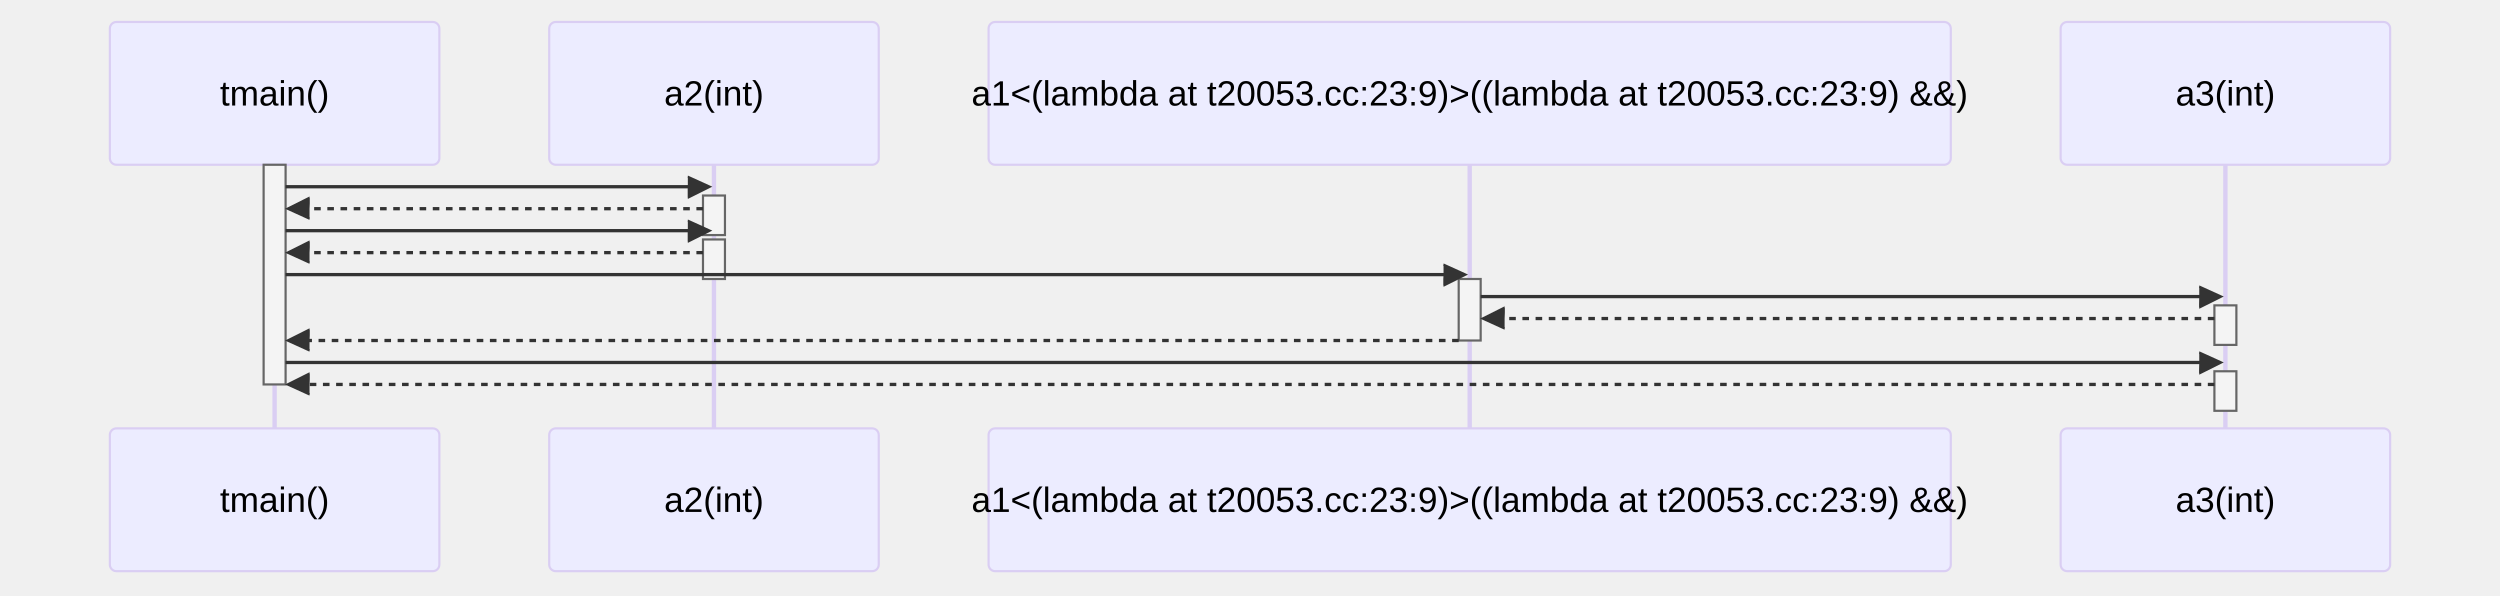
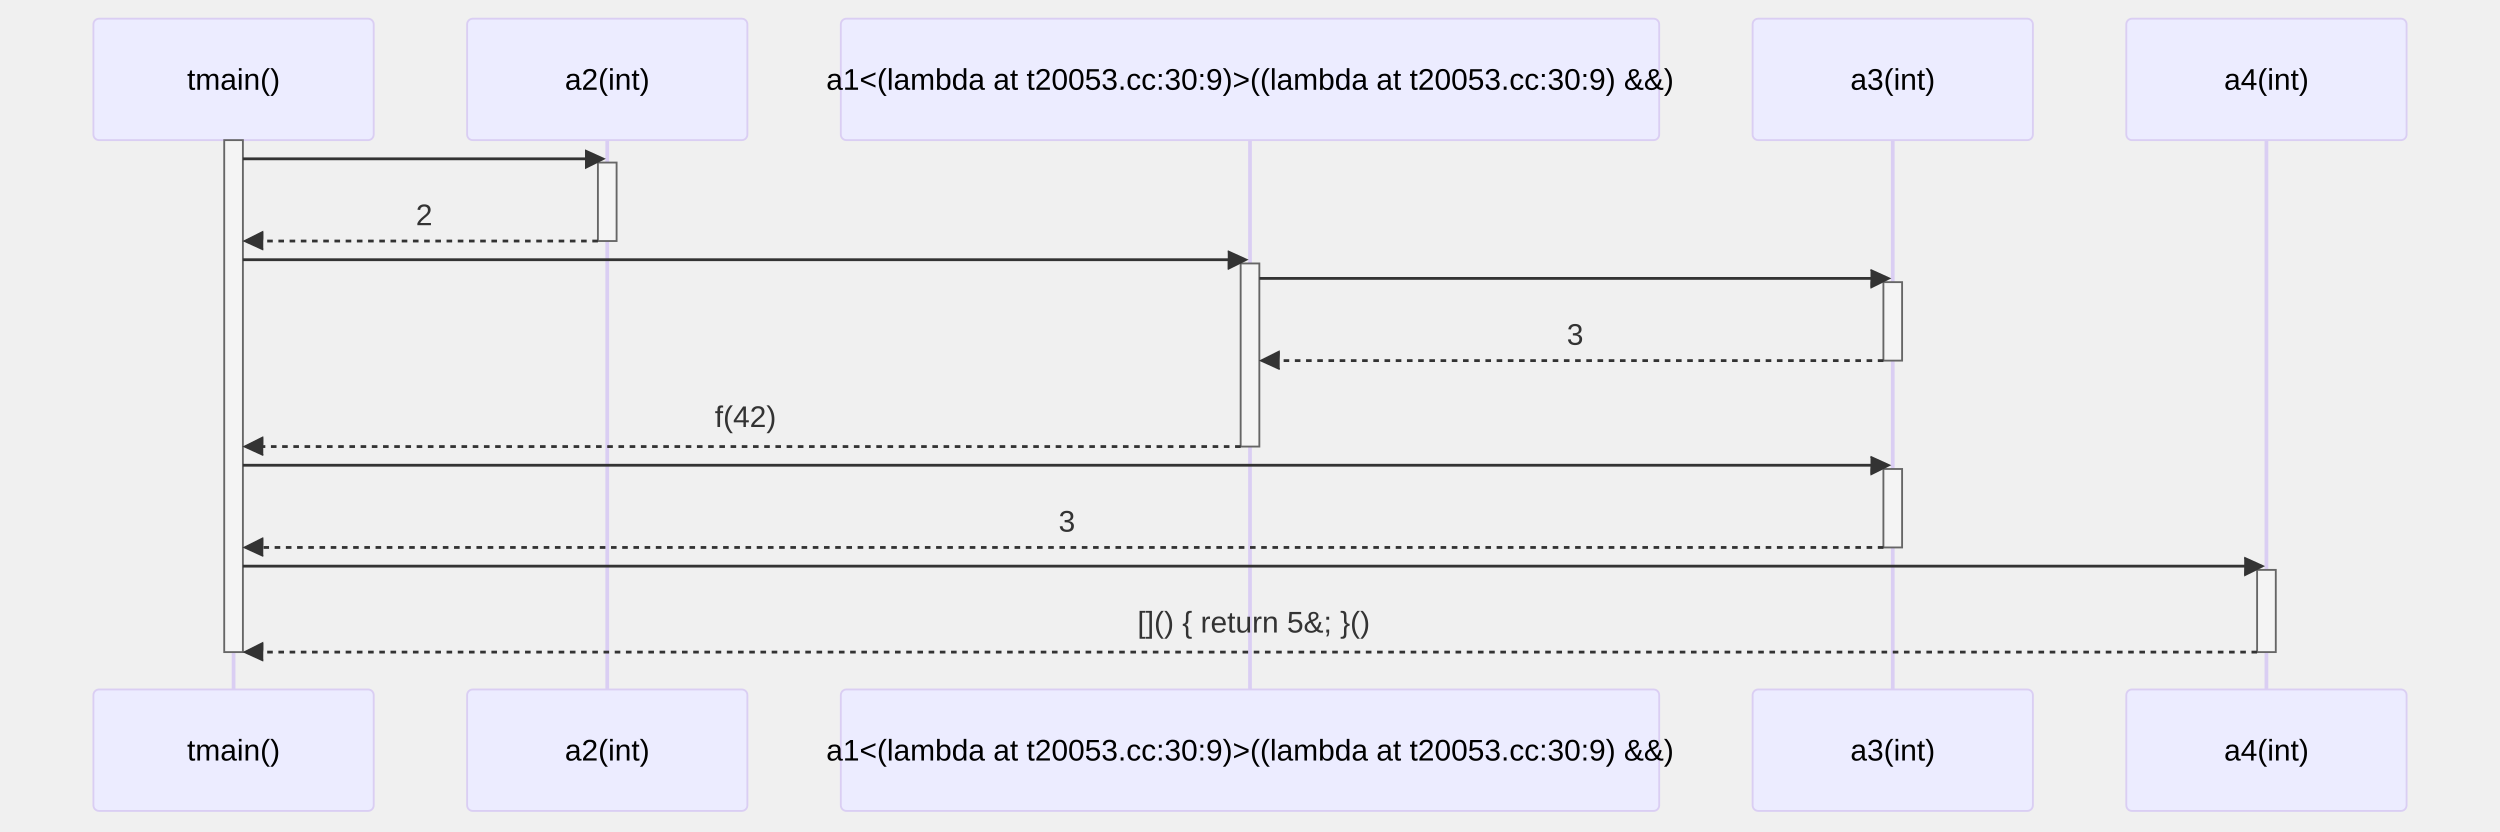
- <svg xmlns="http://www.w3.org/2000/svg" aria-roledescription="sequence" role="graphics-document document" viewBox="-50 -10 1138 271" style="max-width: 1138px; background-color: white;" width="1138" id="my-svg">
+ <svg xmlns="http://www.w3.org/2000/svg" aria-roledescription="sequence" role="graphics-document document" viewBox="-50 -10 1338 445" style="max-width: 1338px; background-color: white;" width="1338" id="my-svg">
  <g>
-     <rect class="actor actor-bottom" ry="3" rx="3" name="C_0012693661768937063443" height="65" width="150" stroke="#666" fill="#eaeaea" y="185" x="888" />
-     <text style="text-anchor: middle; font-size: 16px; font-weight: 400;" class="actor actor-box" alignment-baseline="central" dominant-baseline="central" y="217.5" x="963">
+     <rect class="actor actor-bottom" ry="3" rx="3" name="C_0017658490555548670515" height="65" width="150" stroke="#666" fill="#eaeaea" y="359" x="1088" />
+     <text style="text-anchor: middle; font-size: 16px; font-weight: 400;" class="actor actor-box" alignment-baseline="central" dominant-baseline="central" y="391.5" x="1163">
+       <tspan dy="0" x="1163">a4(int)</tspan>
+     </text>
+   </g>
+   <g>
+     <rect class="actor actor-bottom" ry="3" rx="3" name="C_0012693661768937063443" height="65" width="150" stroke="#666" fill="#eaeaea" y="359" x="888" />
+     <text style="text-anchor: middle; font-size: 16px; font-weight: 400;" class="actor actor-box" alignment-baseline="central" dominant-baseline="central" y="391.5" x="963">
      <tspan dy="0" x="963">a3(int)</tspan>
    </text>
  </g>
  <g>
-     <rect class="actor actor-bottom" ry="3" rx="3" name="C_0007741474621311506482" height="65" width="438" stroke="#666" fill="#eaeaea" y="185" x="400" />
-     <text style="text-anchor: middle; font-size: 16px; font-weight: 400;" class="actor actor-box" alignment-baseline="central" dominant-baseline="central" y="217.5" x="619">
-       <tspan dy="0" x="619">a1&lt;(lambda at t20053.cc:23:9)&gt;((lambda at t20053.cc:23:9) &amp;&amp;)</tspan>
+     <rect class="actor actor-bottom" ry="3" rx="3" name="C_0005991681748401236510" height="65" width="438" stroke="#666" fill="#eaeaea" y="359" x="400" />
+     <text style="text-anchor: middle; font-size: 16px; font-weight: 400;" class="actor actor-box" alignment-baseline="central" dominant-baseline="central" y="391.5" x="619">
+       <tspan dy="0" x="619">a1&lt;(lambda at t20053.cc:30:9)&gt;((lambda at t20053.cc:30:9) &amp;&amp;)</tspan>
    </text>
  </g>
  <g>
-     <rect class="actor actor-bottom" ry="3" rx="3" name="C_0005360957122025856535" height="65" width="150" stroke="#666" fill="#eaeaea" y="185" x="200" />
-     <text style="text-anchor: middle; font-size: 16px; font-weight: 400;" class="actor actor-box" alignment-baseline="central" dominant-baseline="central" y="217.5" x="275">
+     <rect class="actor actor-bottom" ry="3" rx="3" name="C_0005360957122025856535" height="65" width="150" stroke="#666" fill="#eaeaea" y="359" x="200" />
+     <text style="text-anchor: middle; font-size: 16px; font-weight: 400;" class="actor actor-box" alignment-baseline="central" dominant-baseline="central" y="391.5" x="275">
      <tspan dy="0" x="275">a2(int)</tspan>
    </text>
  </g>
  <g>
-     <rect class="actor actor-bottom" ry="3" rx="3" name="C_0015912078192340203929" height="65" width="150" stroke="#666" fill="#eaeaea" y="185" x="0" />
-     <text style="text-anchor: middle; font-size: 16px; font-weight: 400;" class="actor actor-box" alignment-baseline="central" dominant-baseline="central" y="217.5" x="75">
+     <rect class="actor actor-bottom" ry="3" rx="3" name="C_0015912078192340203929" height="65" width="150" stroke="#666" fill="#eaeaea" y="359" x="0" />
+     <text style="text-anchor: middle; font-size: 16px; font-weight: 400;" class="actor actor-box" alignment-baseline="central" dominant-baseline="central" y="391.5" x="75">
      <tspan dy="0" x="75">tmain()</tspan>
    </text>
  </g>
  <g>
-     <line name="C_0012693661768937063443" stroke="#999" stroke-width="0.5px" class="actor-line 200" y2="185" x2="963" y1="65" x1="963" id="actor3" />
+     <line name="C_0017658490555548670515" stroke="#999" stroke-width="0.5px" class="actor-line 200" y2="359" x2="1163" y1="65" x1="1163" id="actor4" />
+     <g id="root-4">
+       <rect class="actor actor-top" ry="3" rx="3" name="C_0017658490555548670515" height="65" width="150" stroke="#666" fill="#eaeaea" y="0" x="1088" />
+       <text style="text-anchor: middle; font-size: 16px; font-weight: 400;" class="actor actor-box" alignment-baseline="central" dominant-baseline="central" y="32.5" x="1163">
+         <tspan dy="0" x="1163">a4(int)</tspan>
+       </text>
+     </g>
+   </g>
+   <g>
+     <line name="C_0012693661768937063443" stroke="#999" stroke-width="0.5px" class="actor-line 200" y2="359" x2="963" y1="65" x1="963" id="actor3" />
    <g id="root-3">
      <rect class="actor actor-top" ry="3" rx="3" name="C_0012693661768937063443" height="65" width="150" stroke="#666" fill="#eaeaea" y="0" x="888" />
      <text style="text-anchor: middle; font-size: 16px; font-weight: 400;" class="actor actor-box" alignment-baseline="central" dominant-baseline="central" y="32.5" x="963">
        <tspan dy="0" x="963">a3(int)</tspan>
      </text>
    </g>
  </g>
  <g>
-     <line name="C_0007741474621311506482" stroke="#999" stroke-width="0.5px" class="actor-line 200" y2="185" x2="619" y1="65" x1="619" id="actor2" />
+     <line name="C_0005991681748401236510" stroke="#999" stroke-width="0.5px" class="actor-line 200" y2="359" x2="619" y1="65" x1="619" id="actor2" />
    <g id="root-2">
-       <rect class="actor actor-top" ry="3" rx="3" name="C_0007741474621311506482" height="65" width="438" stroke="#666" fill="#eaeaea" y="0" x="400" />
+       <rect class="actor actor-top" ry="3" rx="3" name="C_0005991681748401236510" height="65" width="438" stroke="#666" fill="#eaeaea" y="0" x="400" />
      <text style="text-anchor: middle; font-size: 16px; font-weight: 400;" class="actor actor-box" alignment-baseline="central" dominant-baseline="central" y="32.5" x="619">
-         <tspan dy="0" x="619">a1&lt;(lambda at t20053.cc:23:9)&gt;((lambda at t20053.cc:23:9) &amp;&amp;)</tspan>
+         <tspan dy="0" x="619">a1&lt;(lambda at t20053.cc:30:9)&gt;((lambda at t20053.cc:30:9) &amp;&amp;)</tspan>
      </text>
    </g>
  </g>
  <g>
-     <line name="C_0005360957122025856535" stroke="#999" stroke-width="0.5px" class="actor-line 200" y2="185" x2="275" y1="65" x1="275" id="actor1" />
+     <line name="C_0005360957122025856535" stroke="#999" stroke-width="0.5px" class="actor-line 200" y2="359" x2="275" y1="65" x1="275" id="actor1" />
    <g id="root-1">
      <rect class="actor actor-top" ry="3" rx="3" name="C_0005360957122025856535" height="65" width="150" stroke="#666" fill="#eaeaea" y="0" x="200" />
      <text style="text-anchor: middle; font-size: 16px; font-weight: 400;" class="actor actor-box" alignment-baseline="central" dominant-baseline="central" y="32.5" x="275">
        <tspan dy="0" x="275">a2(int)</tspan>
      </text>
    </g>
  </g>
  <g>
-     <line name="C_0015912078192340203929" stroke="#999" stroke-width="0.5px" class="actor-line 200" y2="185" x2="75" y1="65" x1="75" id="actor0" />
+     <line name="C_0015912078192340203929" stroke="#999" stroke-width="0.5px" class="actor-line 200" y2="359" x2="75" y1="65" x1="75" id="actor0" />
    <g id="root-0">
      <rect class="actor actor-top" ry="3" rx="3" name="C_0015912078192340203929" height="65" width="150" stroke="#666" fill="#eaeaea" y="0" x="0" />
      <text style="text-anchor: middle; font-size: 16px; font-weight: 400;" class="actor actor-box" alignment-baseline="central" dominant-baseline="central" y="32.5" x="75">
        <tspan dy="0" x="75">tmain()</tspan>
      </text>
    </g>
  </g>
  <style>#my-svg{font-family:"trebuchet ms",verdana,arial,sans-serif;font-size:16px;fill:#333;}#my-svg .error-icon{fill:#552222;}#my-svg .error-text{fill:#552222;stroke:#552222;}#my-svg .edge-thickness-normal{stroke-width:1px;}#my-svg .edge-thickness-thick{stroke-width:3.5px;}#my-svg .edge-pattern-solid{stroke-dasharray:0;}#my-svg .edge-thickness-invisible{stroke-width:0;fill:none;}#my-svg .edge-pattern-dashed{stroke-dasharray:3;}#my-svg .edge-pattern-dotted{stroke-dasharray:2;}#my-svg .marker{fill:#333333;stroke:#333333;}#my-svg .marker.cross{stroke:#333333;}#my-svg svg{font-family:"trebuchet ms",verdana,arial,sans-serif;font-size:16px;}#my-svg p{margin:0;}#my-svg .actor{stroke:hsl(259.626, 59.777%, 87.902%);fill:#ECECFF;}#my-svg text.actor&gt;tspan{fill:black;stroke:none;}#my-svg .actor-line{stroke:hsl(259.626, 59.777%, 87.902%);}#my-svg .messageLine0{stroke-width:1.5;stroke-dasharray:none;stroke:#333;}#my-svg .messageLine1{stroke-width:1.5;stroke-dasharray:2,2;stroke:#333;}#my-svg #arrowhead path{fill:#333;stroke:#333;}#my-svg .sequenceNumber{fill:white;}#my-svg #sequencenumber{fill:#333;}#my-svg #crosshead path{fill:#333;stroke:#333;}#my-svg .messageText{fill:#333;stroke:none;}#my-svg .labelBox{stroke:hsl(259.626, 59.777%, 87.902%);fill:#ECECFF;}#my-svg .labelText,#my-svg .labelText&gt;tspan{fill:black;stroke:none;}#my-svg .loopText,#my-svg .loopText&gt;tspan{fill:black;stroke:none;}#my-svg .loopLine{stroke-width:2px;stroke-dasharray:2,2;stroke:hsl(259.626, 59.777%, 87.902%);fill:hsl(259.626, 59.777%, 87.902%);}#my-svg .note{stroke:#aaaa33;fill:#fff5ad;}#my-svg .noteText,#my-svg .noteText&gt;tspan{fill:black;stroke:none;}#my-svg .activation0{fill:#f4f4f4;stroke:#666;}#my-svg .activation1{fill:#f4f4f4;stroke:#666;}#my-svg .activation2{fill:#f4f4f4;stroke:#666;}#my-svg .actorPopupMenu{position:absolute;}#my-svg .actorPopupMenuPanel{position:absolute;fill:#ECECFF;box-shadow:0px 8px 16px 0px rgba(0,0,0,0.2);filter:drop-shadow(3px 5px 2px rgb(0 0 0 / 0.4));}#my-svg .actor-man line{stroke:hsl(259.626, 59.777%, 87.902%);fill:#ECECFF;}#my-svg .actor-man circle,#my-svg line{stroke:hsl(259.626, 59.777%, 87.902%);fill:#ECECFF;stroke-width:2px;}#my-svg :root{--mermaid-font-family:"trebuchet ms",verdana,arial,sans-serif;}</style>
  <g />
  <defs>
    <symbol height="24" width="24" id="computer">
      <path d="M2 2v13h20v-13h-20zm18 11h-16v-9h16v9zm-10.228 6l.466-1h3.524l.467 1h-4.457zm14.228 3h-24l2-6h2.104l-1.33 4h18.45l-1.297-4h2.073l2 6zm-5-10h-14v-7h14v7z" transform="scale(.5)" />
    </symbol>
    <style type="text/css">a:hover { text-decoration: underline; }</style>
  </defs>
  <defs>
    <symbol clip-rule="evenodd" fill-rule="evenodd" id="database">
      <path d="M12.258.001l.256.004.255.005.253.008.251.01.249.012.247.015.246.016.242.019.241.02.239.023.236.024.233.027.231.028.229.031.225.032.223.034.22.036.217.038.214.04.211.041.208.043.205.045.201.046.198.048.194.05.191.051.187.053.183.054.18.056.175.057.172.059.168.06.163.061.16.063.155.064.15.066.074.033.073.033.071.034.07.034.069.035.068.035.067.035.066.035.064.036.064.036.062.036.06.036.06.037.058.037.058.037.055.038.055.038.053.038.052.038.051.039.05.039.048.039.047.039.045.04.044.04.043.04.041.04.04.041.039.041.037.041.036.041.034.041.033.042.032.042.03.042.029.042.027.042.026.043.024.043.023.043.021.043.02.043.018.044.017.043.015.044.013.044.012.044.011.045.009.044.007.045.006.045.004.045.002.045.001.045v17l-.001.045-.002.045-.004.045-.006.045-.007.045-.009.044-.011.045-.012.044-.013.044-.015.044-.017.043-.018.044-.02.043-.021.043-.023.043-.024.043-.026.043-.027.042-.029.042-.03.042-.032.042-.033.042-.034.041-.036.041-.037.041-.039.041-.04.041-.041.04-.043.04-.044.04-.045.04-.047.039-.048.039-.05.039-.051.039-.052.038-.053.038-.055.038-.055.038-.058.037-.058.037-.06.037-.06.036-.062.036-.064.036-.064.036-.066.035-.067.035-.068.035-.069.035-.07.034-.071.034-.073.033-.074.033-.15.066-.155.064-.16.063-.163.061-.168.06-.172.059-.175.057-.18.056-.183.054-.187.053-.191.051-.194.05-.198.048-.201.046-.205.045-.208.043-.211.041-.214.04-.217.038-.22.036-.223.034-.225.032-.229.031-.231.028-.233.027-.236.024-.239.023-.241.02-.242.019-.246.016-.247.015-.249.012-.251.01-.253.008-.255.005-.256.004-.258.001-.258-.001-.256-.004-.255-.005-.253-.008-.251-.01-.249-.012-.247-.015-.245-.016-.243-.019-.241-.02-.238-.023-.236-.024-.234-.027-.231-.028-.228-.031-.226-.032-.223-.034-.22-.036-.217-.038-.214-.04-.211-.041-.208-.043-.204-.045-.201-.046-.198-.048-.195-.05-.19-.051-.187-.053-.184-.054-.179-.056-.176-.057-.172-.059-.167-.06-.164-.061-.159-.063-.155-.064-.151-.066-.074-.033-.072-.033-.072-.034-.07-.034-.069-.035-.068-.035-.067-.035-.066-.035-.064-.036-.063-.036-.062-.036-.061-.036-.06-.037-.058-.037-.057-.037-.056-.038-.055-.038-.053-.038-.052-.038-.051-.039-.049-.039-.049-.039-.046-.039-.046-.04-.044-.04-.043-.04-.041-.04-.04-.041-.039-.041-.037-.041-.036-.041-.034-.041-.033-.042-.032-.042-.03-.042-.029-.042-.027-.042-.026-.043-.024-.043-.023-.043-.021-.043-.02-.043-.018-.044-.017-.043-.015-.044-.013-.044-.012-.044-.011-.045-.009-.044-.007-.045-.006-.045-.004-.045-.002-.045-.001-.045v-17l.001-.045.002-.045.004-.045.006-.045.007-.045.009-.044.011-.045.012-.044.013-.044.015-.044.017-.043.018-.044.02-.043.021-.043.023-.043.024-.043.026-.043.027-.042.029-.042.03-.042.032-.042.033-.042.034-.041.036-.041.037-.041.039-.041.04-.041.041-.04.043-.04.044-.04.046-.04.046-.039.049-.039.049-.039.051-.039.052-.038.053-.038.055-.038.056-.038.057-.037.058-.037.06-.037.061-.036.062-.036.063-.036.064-.036.066-.035.067-.035.068-.035.069-.035.07-.034.072-.034.072-.033.074-.033.151-.066.155-.064.159-.063.164-.061.167-.06.172-.059.176-.057.179-.056.184-.054.187-.053.19-.051.195-.05.198-.048.201-.046.204-.045.208-.043.211-.041.214-.04.217-.038.22-.036.223-.034.226-.032.228-.031.231-.028.234-.027.236-.024.238-.023.241-.02.243-.019.245-.016.247-.015.249-.012.251-.01.253-.008.255-.005.256-.004.258-.001.258.001zm-9.258 20.499v.01l.001.021.003.021.004.022.005.021.006.022.007.022.009.023.01.022.011.023.012.023.013.023.015.023.016.024.017.023.018.024.019.024.021.024.022.025.023.024.024.025.052.049.056.05.061.051.066.051.07.051.075.051.079.052.084.052.088.052.092.052.097.052.102.051.105.052.11.052.114.051.119.051.123.051.127.05.131.05.135.05.139.048.144.049.147.047.152.047.155.047.16.045.163.045.167.043.171.043.176.041.178.041.183.039.187.039.19.037.194.035.197.035.202.033.204.031.209.03.212.029.216.027.219.025.222.024.226.021.23.02.233.018.236.016.24.015.243.012.246.01.249.008.253.005.256.004.259.001.26-.001.257-.004.254-.005.25-.008.247-.011.244-.012.241-.014.237-.016.233-.018.231-.021.226-.021.224-.024.22-.026.216-.027.212-.028.21-.031.205-.031.202-.034.198-.034.194-.036.191-.037.187-.039.183-.04.179-.04.175-.042.172-.043.168-.044.163-.045.16-.046.155-.046.152-.047.148-.048.143-.049.139-.049.136-.05.131-.05.126-.05.123-.051.118-.052.114-.051.11-.052.106-.052.101-.052.096-.052.092-.052.088-.053.083-.051.079-.052.074-.052.07-.051.065-.051.06-.051.056-.05.051-.05.023-.024.023-.025.021-.024.02-.024.019-.024.018-.024.017-.024.015-.023.014-.024.013-.023.012-.023.01-.023.01-.022.008-.022.006-.022.006-.022.004-.022.004-.021.001-.021.001-.021v-4.127l-.077.055-.08.053-.083.054-.085.053-.087.052-.09.052-.093.051-.095.05-.097.05-.1.049-.102.049-.105.048-.106.047-.109.047-.111.046-.114.045-.115.045-.118.044-.12.043-.122.042-.124.042-.126.041-.128.04-.13.04-.132.038-.134.038-.135.037-.138.037-.139.035-.142.035-.143.034-.144.033-.147.032-.148.031-.15.03-.151.03-.153.029-.154.027-.156.027-.158.026-.159.025-.161.024-.162.023-.163.022-.165.021-.166.02-.167.019-.169.018-.169.017-.171.016-.173.015-.173.014-.175.013-.175.012-.177.011-.178.01-.179.008-.179.008-.181.006-.182.005-.182.004-.184.003-.184.002h-.37l-.184-.002-.184-.003-.182-.004-.182-.005-.181-.006-.179-.008-.179-.008-.178-.01-.176-.011-.176-.012-.175-.013-.173-.014-.172-.015-.171-.016-.17-.017-.169-.018-.167-.019-.166-.02-.165-.021-.163-.022-.162-.023-.161-.024-.159-.025-.157-.026-.156-.027-.155-.027-.153-.029-.151-.03-.15-.03-.148-.031-.146-.032-.145-.033-.143-.034-.141-.035-.14-.035-.137-.037-.136-.037-.134-.038-.132-.038-.13-.04-.128-.04-.126-.041-.124-.042-.122-.042-.12-.044-.117-.043-.116-.045-.113-.045-.112-.046-.109-.047-.106-.047-.105-.048-.102-.049-.1-.049-.097-.05-.095-.05-.093-.052-.09-.051-.087-.052-.085-.053-.083-.054-.08-.054-.077-.054v4.127zm0-5.654v.011l.001.021.003.021.004.021.005.022.006.022.007.022.009.022.01.022.011.023.012.023.013.023.015.024.016.023.017.024.018.024.019.024.021.024.022.024.023.025.024.024.052.05.056.05.061.05.066.051.07.051.075.052.079.051.084.052.088.052.092.052.097.052.102.052.105.052.11.051.114.051.119.052.123.05.127.051.131.05.135.049.139.049.144.048.147.048.152.047.155.046.16.045.163.045.167.044.171.042.176.042.178.04.183.04.187.038.19.037.194.036.197.034.202.033.204.032.209.03.212.028.216.027.219.025.222.024.226.022.23.02.233.018.236.016.24.014.243.012.246.01.249.008.253.006.256.003.259.001.26-.001.257-.003.254-.006.25-.008.247-.01.244-.012.241-.015.237-.016.233-.018.231-.02.226-.022.224-.024.22-.025.216-.027.212-.029.21-.03.205-.032.202-.033.198-.035.194-.036.191-.037.187-.039.183-.039.179-.041.175-.042.172-.043.168-.044.163-.045.16-.045.155-.047.152-.047.148-.048.143-.048.139-.05.136-.049.131-.05.126-.051.123-.051.118-.051.114-.052.11-.052.106-.052.101-.052.096-.052.092-.052.088-.052.083-.052.079-.052.074-.051.07-.052.065-.051.06-.05.056-.051.051-.049.023-.025.023-.024.021-.025.02-.024.019-.024.018-.024.017-.024.015-.023.014-.023.013-.024.012-.022.01-.023.01-.023.008-.022.006-.022.006-.022.004-.021.004-.022.001-.021.001-.021v-4.139l-.077.054-.08.054-.083.054-.085.052-.087.053-.09.051-.093.051-.095.051-.097.05-.1.049-.102.049-.105.048-.106.047-.109.047-.111.046-.114.045-.115.044-.118.044-.12.044-.122.042-.124.042-.126.041-.128.04-.13.039-.132.039-.134.038-.135.037-.138.036-.139.036-.142.035-.143.033-.144.033-.147.033-.148.031-.15.03-.151.03-.153.028-.154.028-.156.027-.158.026-.159.025-.161.024-.162.023-.163.022-.165.021-.166.02-.167.019-.169.018-.169.017-.171.016-.173.015-.173.014-.175.013-.175.012-.177.011-.178.009-.179.009-.179.007-.181.007-.182.005-.182.004-.184.003-.184.002h-.37l-.184-.002-.184-.003-.182-.004-.182-.005-.181-.007-.179-.007-.179-.009-.178-.009-.176-.011-.176-.012-.175-.013-.173-.014-.172-.015-.171-.016-.17-.017-.169-.018-.167-.019-.166-.02-.165-.021-.163-.022-.162-.023-.161-.024-.159-.025-.157-.026-.156-.027-.155-.028-.153-.028-.151-.03-.15-.03-.148-.031-.146-.033-.145-.033-.143-.033-.141-.035-.14-.036-.137-.036-.136-.037-.134-.038-.132-.039-.13-.039-.128-.04-.126-.041-.124-.042-.122-.043-.12-.043-.117-.044-.116-.044-.113-.046-.112-.046-.109-.046-.106-.047-.105-.048-.102-.049-.1-.049-.097-.05-.095-.051-.093-.051-.09-.051-.087-.053-.085-.052-.083-.054-.08-.054-.077-.054v4.139zm0-5.666v.011l.001.02.003.022.004.021.005.022.006.021.007.022.009.023.01.022.011.023.012.023.013.023.015.023.016.024.017.024.018.023.019.024.021.025.022.024.023.024.024.025.052.05.056.05.061.05.066.051.07.051.075.052.079.051.084.052.088.052.092.052.097.052.102.052.105.051.11.052.114.051.119.051.123.051.127.05.131.05.135.05.139.049.144.048.147.048.152.047.155.046.16.045.163.045.167.043.171.043.176.042.178.04.183.04.187.038.19.037.194.036.197.034.202.033.204.032.209.03.212.028.216.027.219.025.222.024.226.021.23.02.233.018.236.017.24.014.243.012.246.01.249.008.253.006.256.003.259.001.26-.001.257-.003.254-.006.25-.008.247-.01.244-.013.241-.014.237-.016.233-.018.231-.02.226-.022.224-.024.22-.025.216-.027.212-.029.21-.03.205-.032.202-.033.198-.035.194-.036.191-.037.187-.039.183-.039.179-.041.175-.042.172-.043.168-.044.163-.045.16-.045.155-.047.152-.047.148-.048.143-.049.139-.049.136-.049.131-.051.126-.05.123-.051.118-.052.114-.051.11-.052.106-.052.101-.052.096-.052.092-.052.088-.052.083-.052.079-.052.074-.052.07-.051.065-.051.06-.051.056-.05.051-.049.023-.025.023-.025.021-.024.02-.024.019-.024.018-.024.017-.024.015-.023.014-.024.013-.023.012-.023.01-.022.01-.023.008-.022.006-.022.006-.022.004-.022.004-.021.001-.021.001-.021v-4.153l-.077.054-.08.054-.083.053-.085.053-.087.053-.09.051-.093.051-.095.051-.097.05-.1.049-.102.048-.105.048-.106.048-.109.046-.111.046-.114.046-.115.044-.118.044-.12.043-.122.043-.124.042-.126.041-.128.04-.13.039-.132.039-.134.038-.135.037-.138.036-.139.036-.142.034-.143.034-.144.033-.147.032-.148.032-.15.03-.151.03-.153.028-.154.028-.156.027-.158.026-.159.024-.161.024-.162.023-.163.023-.165.021-.166.02-.167.019-.169.018-.169.017-.171.016-.173.015-.173.014-.175.013-.175.012-.177.01-.178.01-.179.009-.179.007-.181.006-.182.006-.182.004-.184.003-.184.001-.185.001-.185-.001-.184-.001-.184-.003-.182-.004-.182-.006-.181-.006-.179-.007-.179-.009-.178-.01-.176-.01-.176-.012-.175-.013-.173-.014-.172-.015-.171-.016-.17-.017-.169-.018-.167-.019-.166-.02-.165-.021-.163-.023-.162-.023-.161-.024-.159-.024-.157-.026-.156-.027-.155-.028-.153-.028-.151-.03-.15-.03-.148-.032-.146-.032-.145-.033-.143-.034-.141-.034-.14-.036-.137-.036-.136-.037-.134-.038-.132-.039-.13-.039-.128-.041-.126-.041-.124-.041-.122-.043-.12-.043-.117-.044-.116-.044-.113-.046-.112-.046-.109-.046-.106-.048-.105-.048-.102-.048-.1-.05-.097-.049-.095-.051-.093-.051-.09-.052-.087-.052-.085-.053-.083-.053-.08-.054-.077-.054v4.153zm8.74-8.179l-.257.004-.254.005-.25.008-.247.011-.244.012-.241.014-.237.016-.233.018-.231.021-.226.022-.224.023-.22.026-.216.027-.212.028-.21.031-.205.032-.202.033-.198.034-.194.036-.191.038-.187.038-.183.04-.179.041-.175.042-.172.043-.168.043-.163.045-.16.046-.155.046-.152.048-.148.048-.143.048-.139.049-.136.05-.131.05-.126.051-.123.051-.118.051-.114.052-.11.052-.106.052-.101.052-.096.052-.092.052-.088.052-.083.052-.079.052-.074.051-.07.052-.065.051-.06.05-.056.05-.051.05-.023.025-.023.024-.021.024-.02.025-.019.024-.018.024-.017.023-.015.024-.014.023-.013.023-.012.023-.01.023-.01.022-.008.022-.006.023-.006.021-.004.022-.004.021-.001.021-.001.021.001.021.001.021.004.021.004.022.006.021.006.023.008.022.01.022.01.023.012.023.013.023.014.023.015.024.017.023.018.024.019.024.02.025.021.024.023.024.023.025.051.05.056.05.06.05.065.051.07.052.074.051.079.052.083.052.088.052.092.052.096.052.101.052.106.052.11.052.114.052.118.051.123.051.126.051.131.05.136.05.139.049.143.048.148.048.152.048.155.046.16.046.163.045.168.043.172.043.175.042.179.041.183.04.187.038.191.038.194.036.198.034.202.033.205.032.21.031.212.028.216.027.22.026.224.023.226.022.231.021.233.018.237.016.241.014.244.012.247.011.25.008.254.005.257.004.26.001.26-.001.257-.004.254-.005.25-.008.247-.011.244-.012.241-.014.237-.016.233-.018.231-.021.226-.022.224-.023.22-.026.216-.027.212-.028.21-.031.205-.032.202-.033.198-.034.194-.036.191-.038.187-.038.183-.04.179-.041.175-.042.172-.043.168-.043.163-.045.16-.046.155-.046.152-.048.148-.048.143-.048.139-.049.136-.05.131-.05.126-.051.123-.051.118-.051.114-.052.11-.052.106-.052.101-.052.096-.052.092-.052.088-.052.083-.052.079-.052.074-.051.07-.052.065-.051.06-.05.056-.05.051-.05.023-.025.023-.024.021-.024.02-.025.019-.024.018-.024.017-.023.015-.024.014-.023.013-.023.012-.023.01-.023.01-.022.008-.022.006-.023.006-.021.004-.022.004-.021.001-.021.001-.021-.001-.021-.001-.021-.004-.021-.004-.022-.006-.021-.006-.023-.008-.022-.01-.022-.01-.023-.012-.023-.013-.023-.014-.023-.015-.024-.017-.023-.018-.024-.019-.024-.02-.025-.021-.024-.023-.024-.023-.025-.051-.05-.056-.05-.06-.05-.065-.051-.07-.052-.074-.051-.079-.052-.083-.052-.088-.052-.092-.052-.096-.052-.101-.052-.106-.052-.11-.052-.114-.052-.118-.051-.123-.051-.126-.051-.131-.05-.136-.05-.139-.049-.143-.048-.148-.048-.152-.048-.155-.046-.16-.046-.163-.045-.168-.043-.172-.043-.175-.042-.179-.041-.183-.04-.187-.038-.191-.038-.194-.036-.198-.034-.202-.033-.205-.032-.21-.031-.212-.028-.216-.027-.22-.026-.224-.023-.226-.022-.231-.021-.233-.018-.237-.016-.241-.014-.244-.012-.247-.011-.25-.008-.254-.005-.257-.004-.26-.001-.26.001z" transform="scale(.5)" />
    </symbol>
  </defs>
  <defs>
    <symbol height="24" width="24" id="clock">
      <path d="M12 2c5.514 0 10 4.486 10 10s-4.486 10-10 10-10-4.486-10-10 4.486-10 10-10zm0-2c-6.627 0-12 5.373-12 12s5.373 12 12 12 12-5.373 12-12-5.373-12-12-12zm5.848 12.459c.202.038.202.333.001.372-1.907.361-6.045 1.111-6.547 1.111-.719 0-1.301-.582-1.301-1.301 0-.512.77-5.447 1.125-7.445.034-.192.312-.181.343.014l.985 6.238 5.394 1.011z" transform="scale(.5)" />
    </symbol>
  </defs>
  <defs>
    <marker orient="auto-start-reverse" markerHeight="12" markerWidth="12" markerUnits="userSpaceOnUse" refY="5" refX="7.9" id="arrowhead">
      <path d="M -1 0 L 10 5 L 0 10 z" />
    </marker>
  </defs>
  <defs>
    <marker refY="4.5" refX="4" orient="auto" markerHeight="8" markerWidth="15" id="crosshead">
      <path style="stroke-dasharray: 0, 0;" d="M 1,2 L 6,7 M 6,2 L 1,7" stroke-width="1pt" stroke="#000000" fill="none" />
    </marker>
  </defs>
  <defs>
    <marker orient="auto" markerHeight="28" markerWidth="20" refY="7" refX="15.5" id="filled-head">
      <path d="M 18,7 L9,13 L14,7 L9,1 Z" />
    </marker>
  </defs>
  <defs>
    <marker orient="auto" markerHeight="40" markerWidth="60" refY="15" refX="15" id="sequencenumber">
      <circle r="6" cy="15" cx="15" />
    </marker>
  </defs>
  <g>
-     <rect class="activation0" height="100" width="10" stroke="#666" fill="#EDF2AE" y="65" x="70" />
+     <rect class="activation0" height="274" width="10" stroke="#666" fill="#EDF2AE" y="65" x="70" />
  </g>
  <g>
-     <rect class="activation0" height="18" width="10" stroke="#666" fill="#EDF2AE" y="79" x="270" />
+     <rect class="activation0" height="42" width="10" stroke="#666" fill="#EDF2AE" y="77" x="270" />
  </g>
  <g>
-     <rect class="activation0" height="18" width="10" stroke="#666" fill="#EDF2AE" y="99" x="270" />
+     <rect class="activation0" height="98" width="10" stroke="#666" fill="#EDF2AE" y="131" x="614" />
  </g>
  <g>
-     <rect class="activation0" height="28" width="10" stroke="#666" fill="#EDF2AE" y="117" x="614" />
+     <rect class="activation0" height="42" width="10" stroke="#666" fill="#EDF2AE" y="141" x="958" />
  </g>
  <g>
-     <rect class="activation0" height="18" width="10" stroke="#666" fill="#EDF2AE" y="129" x="958" />
+     <rect class="activation0" height="42" width="10" stroke="#666" fill="#EDF2AE" y="241" x="958" />
  </g>
  <g>
-     <rect class="activation0" height="18" width="10" stroke="#666" fill="#EDF2AE" y="159" x="958" />
+     <rect class="activation0" height="44" width="10" stroke="#666" fill="#EDF2AE" y="295" x="1158" />
  </g>
  <text style="font-size: 16px; font-weight: 400;" dy="1em" class="messageText" alignment-baseline="middle" dominant-baseline="middle" text-anchor="middle" y="80" x="176">​</text>
  <line style="fill: none;" marker-end="url(#arrowhead)" stroke="none" stroke-width="2" class="messageLine0" y2="75" x2="271" y1="75" x1="80" />
-   <text style="font-size: 16px; font-weight: 400;" dy="1em" class="messageText" alignment-baseline="middle" dominant-baseline="middle" text-anchor="middle" y="90" x="177">​</text>
-   <line style="stroke-dasharray: 3, 3; fill: none;" marker-end="url(#arrowhead)" stroke="none" stroke-width="2" class="messageLine1" y2="85" x2="83" y1="85" x1="270" />
-   <text style="font-size: 16px; font-weight: 400;" dy="1em" class="messageText" alignment-baseline="middle" dominant-baseline="middle" text-anchor="middle" y="100" x="176">​</text>
-   <line style="fill: none;" marker-end="url(#arrowhead)" stroke="none" stroke-width="2" class="messageLine0" y2="95" x2="271" y1="95" x1="80" />
-   <text style="font-size: 16px; font-weight: 400;" dy="1em" class="messageText" alignment-baseline="middle" dominant-baseline="middle" text-anchor="middle" y="110" x="177">​</text>
-   <line style="stroke-dasharray: 3, 3; fill: none;" marker-end="url(#arrowhead)" stroke="none" stroke-width="2" class="messageLine1" y2="105" x2="83" y1="105" x1="270" />
-   <text style="font-size: 16px; font-weight: 400;" dy="1em" class="messageText" alignment-baseline="middle" dominant-baseline="middle" text-anchor="middle" y="120" x="348">​</text>
-   <line style="fill: none;" marker-end="url(#arrowhead)" stroke="none" stroke-width="2" class="messageLine0" y2="115" x2="615" y1="115" x1="80" />
-   <text style="font-size: 16px; font-weight: 400;" dy="1em" class="messageText" alignment-baseline="middle" dominant-baseline="middle" text-anchor="middle" y="130" x="792">​</text>
-   <line style="fill: none;" marker-end="url(#arrowhead)" stroke="none" stroke-width="2" class="messageLine0" y2="125" x2="959" y1="125" x1="624" />
-   <text style="font-size: 16px; font-weight: 400;" dy="1em" class="messageText" alignment-baseline="middle" dominant-baseline="middle" text-anchor="middle" y="140" x="793">​</text>
-   <line style="stroke-dasharray: 3, 3; fill: none;" marker-end="url(#arrowhead)" stroke="none" stroke-width="2" class="messageLine1" y2="135" x2="627" y1="135" x1="958" />
-   <text style="font-size: 16px; font-weight: 400;" dy="1em" class="messageText" alignment-baseline="middle" dominant-baseline="middle" text-anchor="middle" y="150" x="349">​</text>
-   <line style="stroke-dasharray: 3, 3; fill: none;" marker-end="url(#arrowhead)" stroke="none" stroke-width="2" class="messageLine1" y2="145" x2="83" y1="145" x1="614" />
-   <text style="font-size: 16px; font-weight: 400;" dy="1em" class="messageText" alignment-baseline="middle" dominant-baseline="middle" text-anchor="middle" y="160" x="520">​</text>
-   <line style="fill: none;" marker-end="url(#arrowhead)" stroke="none" stroke-width="2" class="messageLine0" y2="155" x2="959" y1="155" x1="80" />
-   <text style="font-size: 16px; font-weight: 400;" dy="1em" class="messageText" alignment-baseline="middle" dominant-baseline="middle" text-anchor="middle" y="170" x="521">​</text>
-   <line style="stroke-dasharray: 3, 3; fill: none;" marker-end="url(#arrowhead)" stroke="none" stroke-width="2" class="messageLine1" y2="165" x2="83" y1="165" x1="958" />
+   <text style="font-size: 16px; font-weight: 400;" dy="1em" class="messageText" alignment-baseline="middle" dominant-baseline="middle" text-anchor="middle" y="90" x="177">2</text>
+   <line style="stroke-dasharray: 3, 3; fill: none;" marker-end="url(#arrowhead)" stroke="none" stroke-width="2" class="messageLine1" y2="119" x2="83" y1="119" x1="270" />
+   <text style="font-size: 16px; font-weight: 400;" dy="1em" class="messageText" alignment-baseline="middle" dominant-baseline="middle" text-anchor="middle" y="134" x="348">​</text>
+   <line style="fill: none;" marker-end="url(#arrowhead)" stroke="none" stroke-width="2" class="messageLine0" y2="129" x2="615" y1="129" x1="80" />
+   <text style="font-size: 16px; font-weight: 400;" dy="1em" class="messageText" alignment-baseline="middle" dominant-baseline="middle" text-anchor="middle" y="144" x="792">​</text>
+   <line style="fill: none;" marker-end="url(#arrowhead)" stroke="none" stroke-width="2" class="messageLine0" y2="139" x2="959" y1="139" x1="624" />
+   <text style="font-size: 16px; font-weight: 400;" dy="1em" class="messageText" alignment-baseline="middle" dominant-baseline="middle" text-anchor="middle" y="154" x="793">3</text>
+   <line style="stroke-dasharray: 3, 3; fill: none;" marker-end="url(#arrowhead)" stroke="none" stroke-width="2" class="messageLine1" y2="183" x2="627" y1="183" x1="958" />
+   <text style="font-size: 16px; font-weight: 400;" dy="1em" class="messageText" alignment-baseline="middle" dominant-baseline="middle" text-anchor="middle" y="198" x="349">f(42)</text>
+   <line style="stroke-dasharray: 3, 3; fill: none;" marker-end="url(#arrowhead)" stroke="none" stroke-width="2" class="messageLine1" y2="229" x2="83" y1="229" x1="614" />
+   <text style="font-size: 16px; font-weight: 400;" dy="1em" class="messageText" alignment-baseline="middle" dominant-baseline="middle" text-anchor="middle" y="244" x="520">​</text>
+   <line style="fill: none;" marker-end="url(#arrowhead)" stroke="none" stroke-width="2" class="messageLine0" y2="239" x2="959" y1="239" x1="80" />
+   <text style="font-size: 16px; font-weight: 400;" dy="1em" class="messageText" alignment-baseline="middle" dominant-baseline="middle" text-anchor="middle" y="254" x="521">3</text>
+   <line style="stroke-dasharray: 3, 3; fill: none;" marker-end="url(#arrowhead)" stroke="none" stroke-width="2" class="messageLine1" y2="283" x2="83" y1="283" x1="958" />
+   <text style="font-size: 16px; font-weight: 400;" dy="1em" class="messageText" alignment-baseline="middle" dominant-baseline="middle" text-anchor="middle" y="298" x="620">​</text>
+   <line style="fill: none;" marker-end="url(#arrowhead)" stroke="none" stroke-width="2" class="messageLine0" y2="293" x2="1159" y1="293" x1="80" />
+   <text style="font-size: 16px; font-weight: 400;" dy="1em" class="messageText" alignment-baseline="middle" dominant-baseline="middle" text-anchor="middle" y="308" x="621">[]() { return 5&amp;; }()</text>
+   <line style="stroke-dasharray: 3, 3; fill: none;" marker-end="url(#arrowhead)" stroke="none" stroke-width="2" class="messageLine1" y2="339" x2="83" y1="339" x1="1158" />
</svg>
